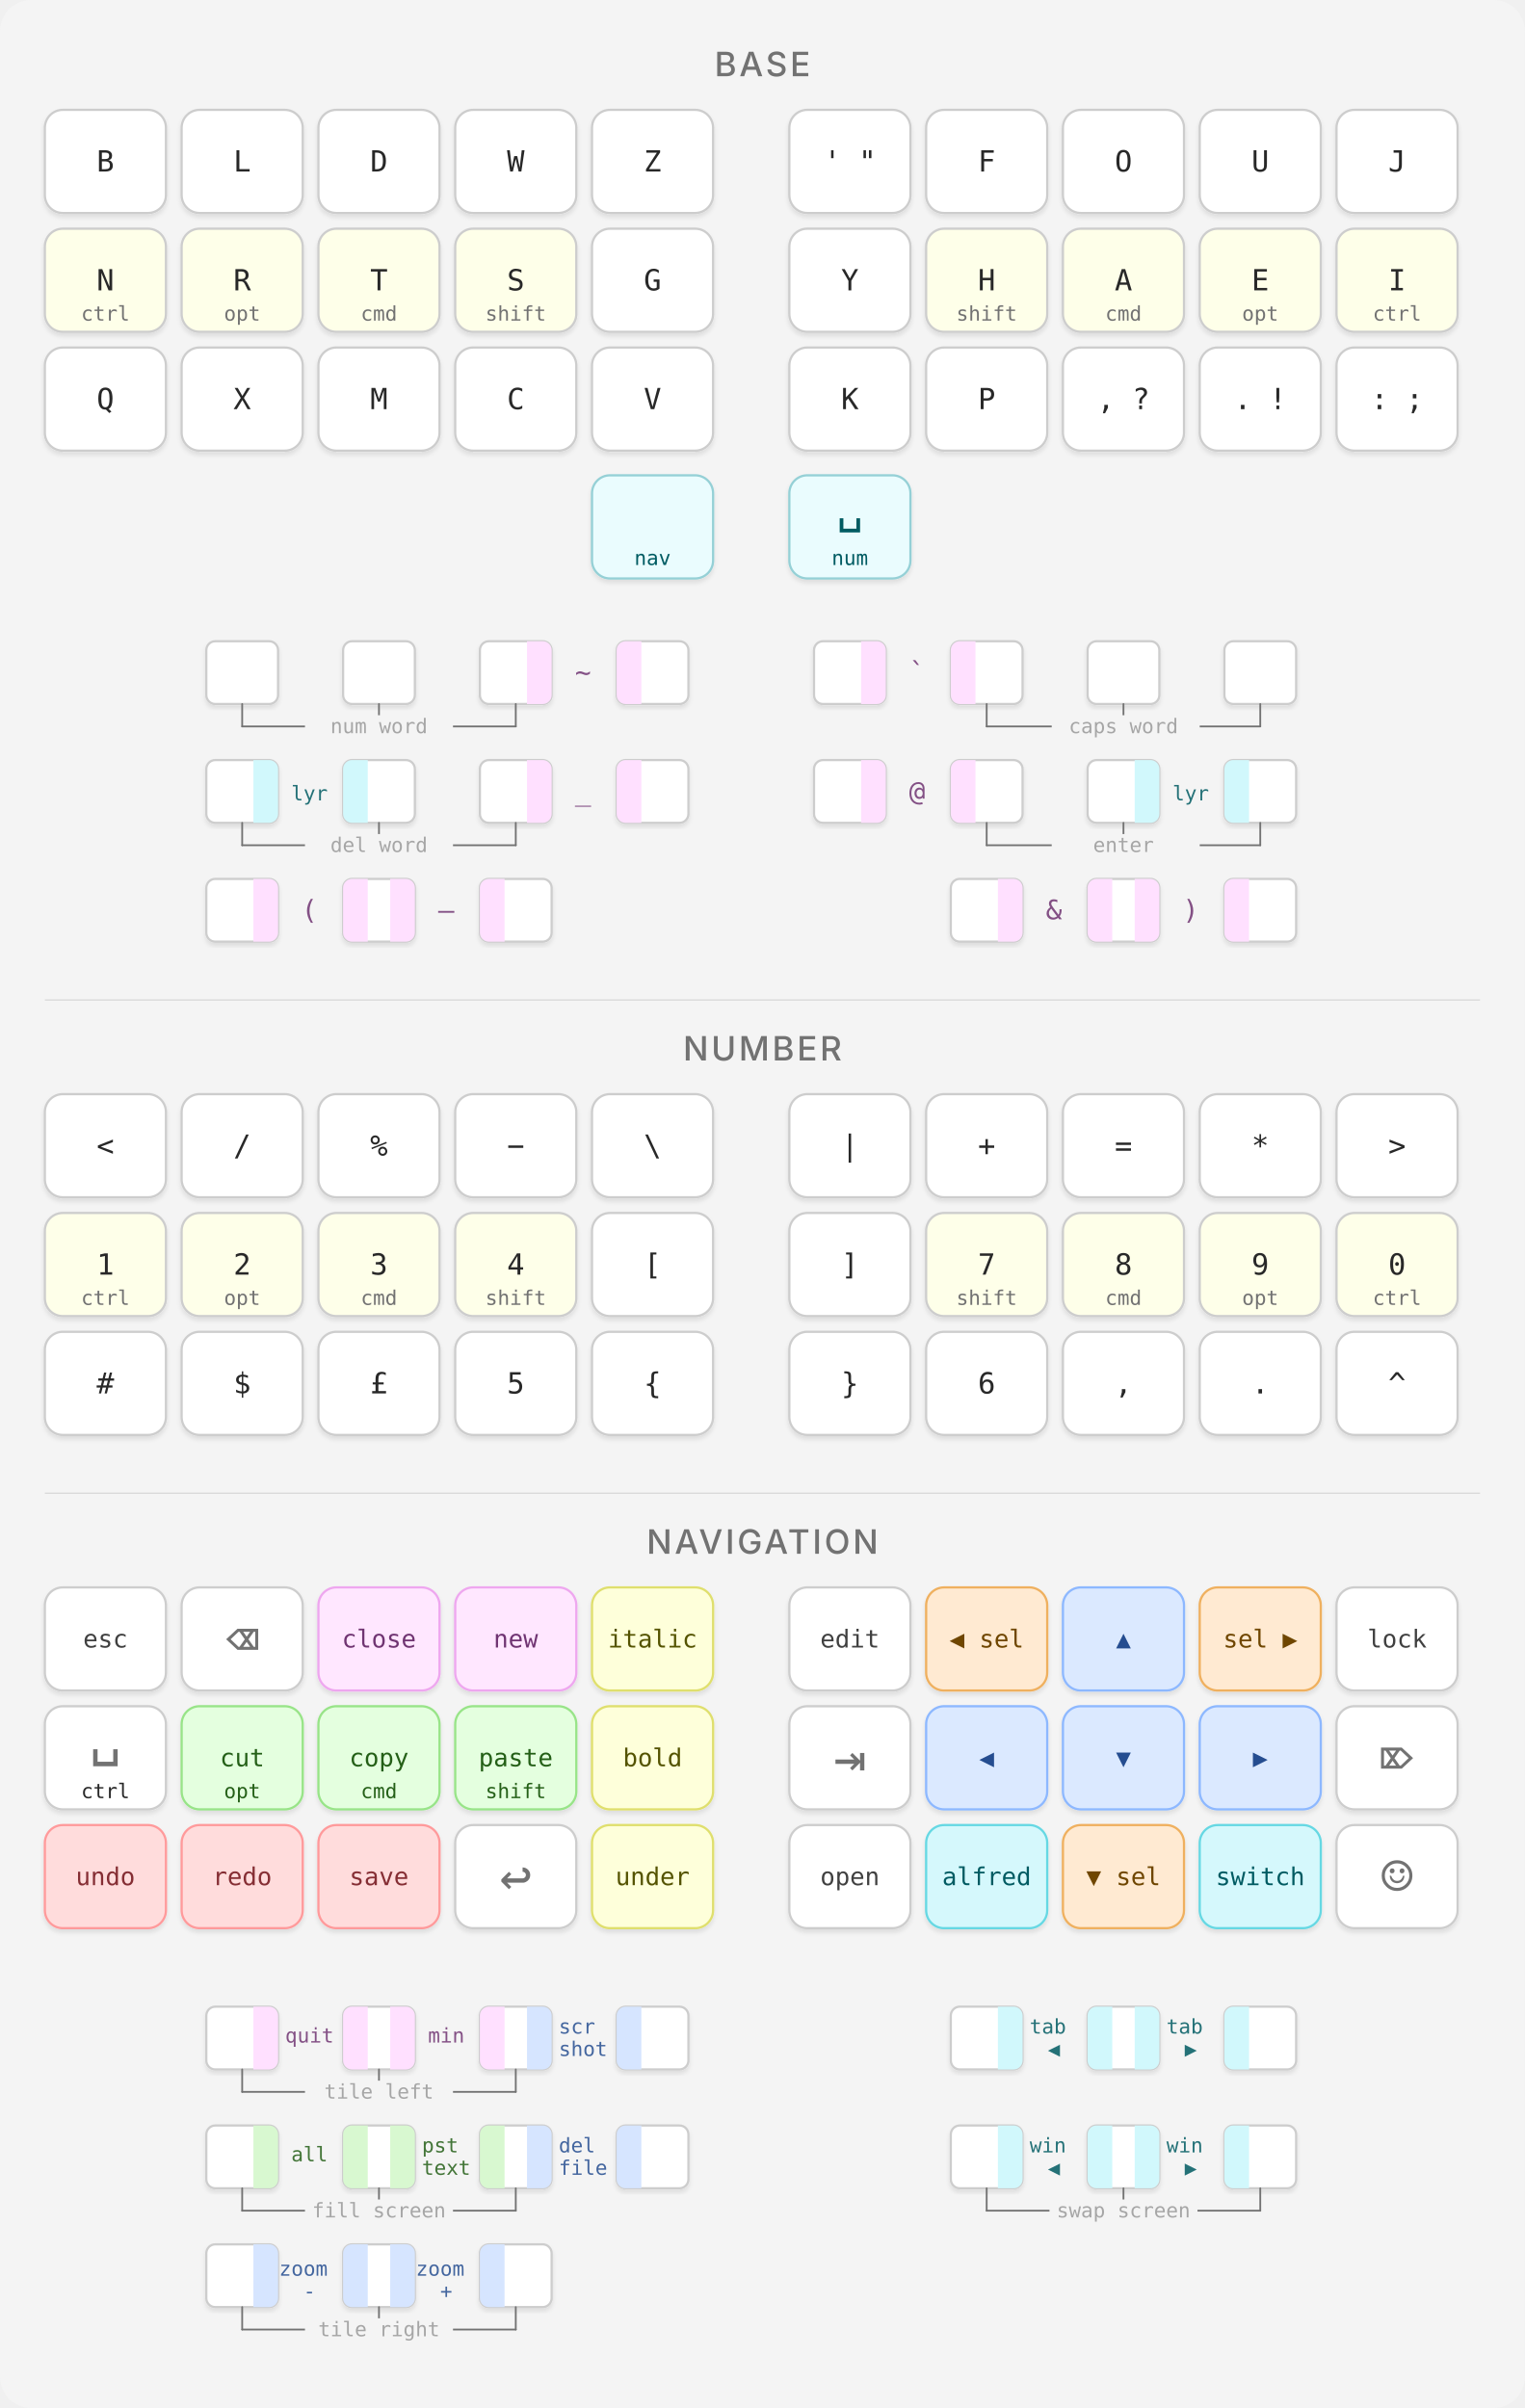
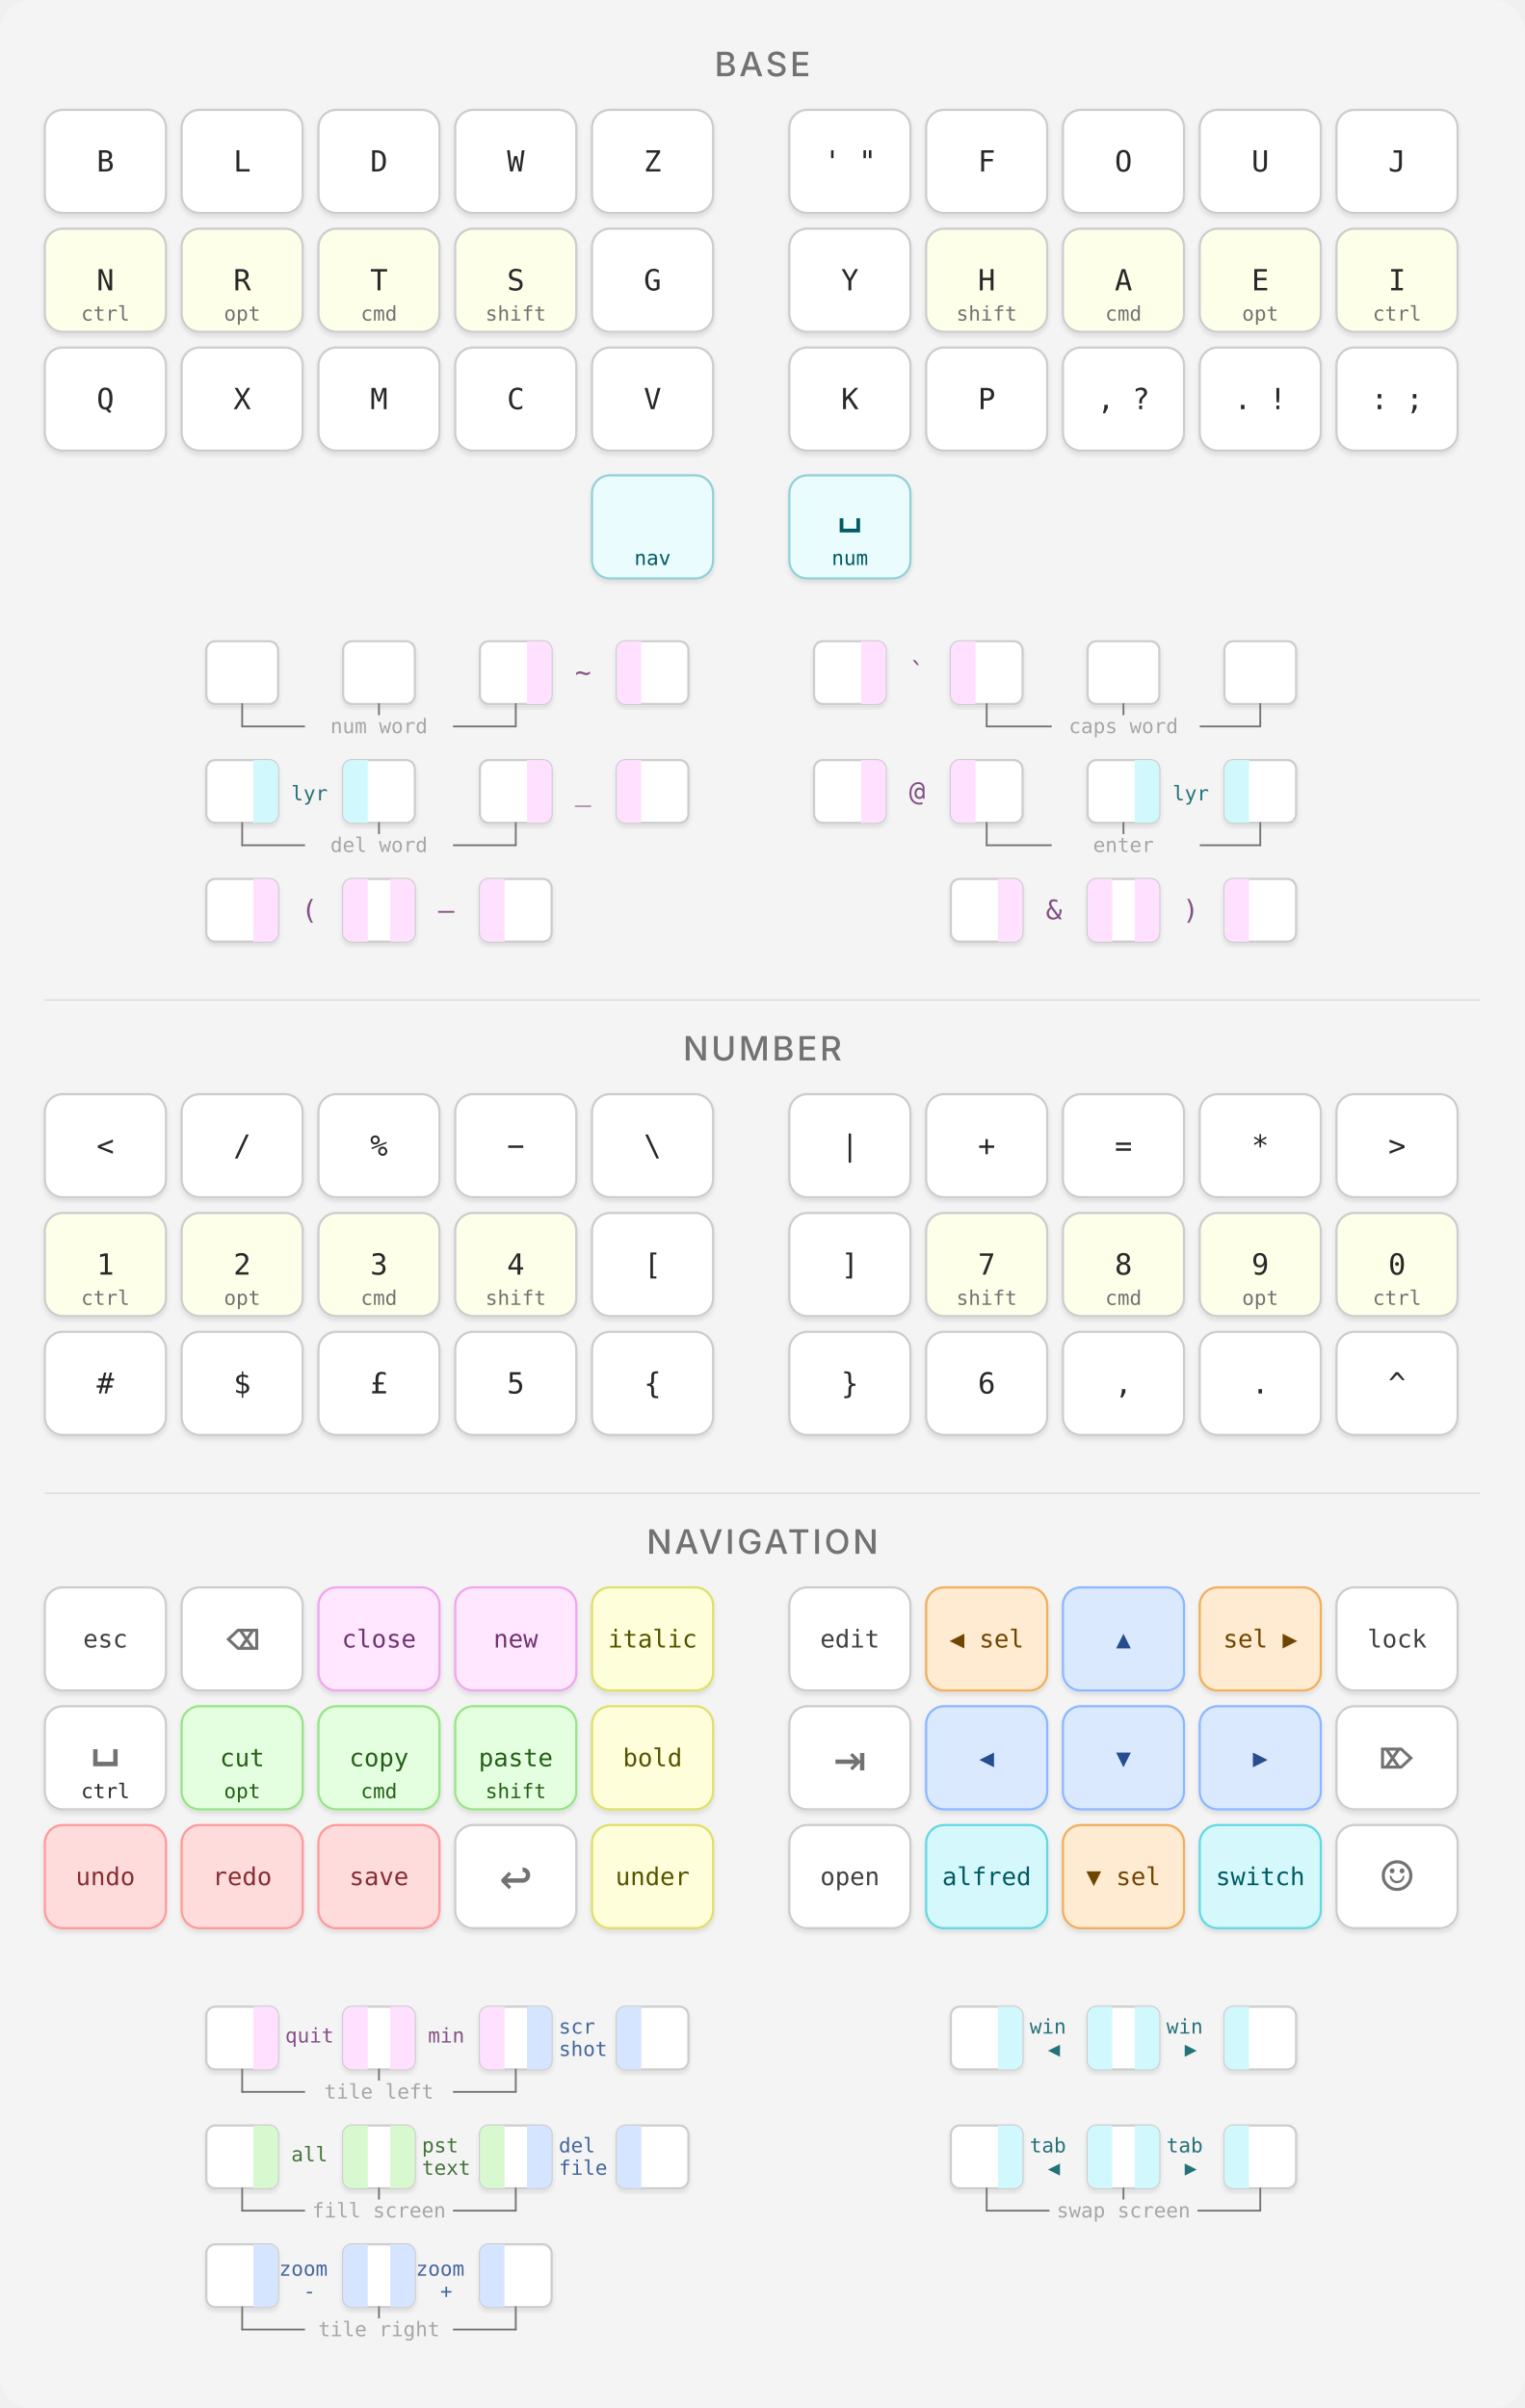
<svg xmlns="http://www.w3.org/2000/svg" width="100%" viewBox="0 0 680 1074">
  <defs>
    <style>
  text { font-family: ui-monospace, monospace; }
  .kl  { font-size:13px; font-weight:500; fill:#282828; }
  .klm { font-size:13px; font-weight:500; fill:#282828; }
  .kls { font-size:9px;  font-weight:500; fill:#727272; }
  .klp { font-size:11px; font-weight:500; fill:#005b62; }
  .klps{ font-size:9px;  font-weight:500; fill:#005b62; }
  .kln { font-size:11px; font-weight:500; }
  .ico { font-size:24px; font-weight:300; fill:#727272; }
  .sec { font-size:15px; font-weight:500; fill:#727272; font-family:-apple-system,BlinkMacSystemFont,"Segoe UI",sans-serif; letter-spacing:0.08em; }
  .t-red { fill:#852e34; } .t-yel { fill:#545300; } .t-grn { fill:#245f17; }
  .t-pnk { fill:#703472; } .t-blu { fill:#254d90; } .t-ora { fill:#6f4600; }
  .t-tel { fill:#005b62; } .t-gry { fill:#404040; }
  .combo-key { fill:#ffffff; stroke:#cdcdcd; stroke-width:1; }
  .cb-gr { stroke:#727272; stroke-width:0.8; fill:none; stroke-linecap:round; }
  .cl-s  { font-size:9px; font-weight:500; font-family:ui-monospace,monospace; text-anchor:middle; opacity:0.85; }
  .cl-m  { font-size:12px; font-weight:500; font-family:ui-monospace,monospace; text-anchor:middle; opacity:0.85; }
  .cl-gr { font-size:9px; font-weight:500; font-family:ui-monospace,monospace; text-anchor:middle; fill:#727272; opacity:0.6; }
</style>
    <filter id="ks">
      <feDropShadow dx="0" dy="1.5" stdDeviation="1" flood-color="#00000018" />
    </filter>
    <clipPath id="br1c2">
      <rect x="92" y="286" width="32" height="28" rx="4" />
    </clipPath>
    <clipPath id="br1c3">
      <rect x="153" y="286" width="32" height="28" rx="4" />
    </clipPath>
    <clipPath id="br1c4">
      <rect x="214" y="286" width="32" height="28" rx="4" />
    </clipPath>
    <clipPath id="br1c5">
      <rect x="275" y="286" width="32" height="28" rx="4" />
    </clipPath>
    <clipPath id="br1c6">
      <rect x="363" y="286" width="32" height="28" rx="4" />
    </clipPath>
    <clipPath id="br1c7">
      <rect x="424" y="286" width="32" height="28" rx="4" />
    </clipPath>
    <clipPath id="br1c8">
      <rect x="485" y="286" width="32" height="28" rx="4" />
    </clipPath>
    <clipPath id="br1c9">
      <rect x="546" y="286" width="32" height="28" rx="4" />
    </clipPath>
    <clipPath id="br2c2">
      <rect x="92" y="339" width="32" height="28" rx="4" />
    </clipPath>
    <clipPath id="br2c3">
      <rect x="153" y="339" width="32" height="28" rx="4" />
    </clipPath>
    <clipPath id="br2c4">
      <rect x="214" y="339" width="32" height="28" rx="4" />
    </clipPath>
    <clipPath id="br2c5">
      <rect x="275" y="339" width="32" height="28" rx="4" />
    </clipPath>
    <clipPath id="br2c6">
      <rect x="363" y="339" width="32" height="28" rx="4" />
    </clipPath>
    <clipPath id="br2c7">
      <rect x="424" y="339" width="32" height="28" rx="4" />
    </clipPath>
    <clipPath id="br2c8">
      <rect x="485" y="339" width="32" height="28" rx="4" />
    </clipPath>
    <clipPath id="br2c9">
      <rect x="546" y="339" width="32" height="28" rx="4" />
    </clipPath>
    <clipPath id="br3c1">
      <rect x="31" y="392" width="32" height="28" rx="4" />
    </clipPath>
    <clipPath id="br3c2">
      <rect x="92" y="392" width="32" height="28" rx="4" />
    </clipPath>
    <clipPath id="br3c3">
      <rect x="153" y="392" width="32" height="28" rx="4" />
    </clipPath>
    <clipPath id="br3c4">
      <rect x="214" y="392" width="32" height="28" rx="4" />
    </clipPath>
    <clipPath id="br3c5">
      <rect x="275" y="392" width="32" height="28" rx="4" />
    </clipPath>
    <clipPath id="br3c6">
      <rect x="363" y="392" width="32" height="28" rx="4" />
    </clipPath>
    <clipPath id="br3c7">
      <rect x="424" y="392" width="32" height="28" rx="4" />
    </clipPath>
    <clipPath id="br3c8">
      <rect x="485" y="392" width="32" height="28" rx="4" />
    </clipPath>
    <clipPath id="br3c9">
      <rect x="546" y="392" width="32" height="28" rx="4" />
    </clipPath>
    <clipPath id="cr1c1">
      <rect x="31" y="895" width="32" height="28" rx="4" />
    </clipPath>
    <clipPath id="cr1c2">
      <rect x="92" y="895" width="32" height="28" rx="4" />
    </clipPath>
    <clipPath id="cr1c3">
      <rect x="153" y="895" width="32" height="28" rx="4" />
    </clipPath>
    <clipPath id="cr1c4">
      <rect x="214" y="895" width="32" height="28" rx="4" />
    </clipPath>
    <clipPath id="cr1c5">
      <rect x="275" y="895" width="32" height="28" rx="4" />
    </clipPath>
    <clipPath id="cr1c7">
      <rect x="424" y="895" width="32" height="28" rx="4" />
    </clipPath>
    <clipPath id="cr1c8">
      <rect x="485" y="895" width="32" height="28" rx="4" />
    </clipPath>
    <clipPath id="cr1c9">
      <rect x="546" y="895" width="32" height="28" rx="4" />
    </clipPath>
    <clipPath id="cr2c2">
      <rect x="92" y="948" width="32" height="28" rx="4" />
    </clipPath>
    <clipPath id="cr2c3">
      <rect x="153" y="948" width="32" height="28" rx="4" />
    </clipPath>
    <clipPath id="cr2c4">
      <rect x="214" y="948" width="32" height="28" rx="4" />
    </clipPath>
    <clipPath id="cr2c5">
      <rect x="275" y="948" width="32" height="28" rx="4" />
    </clipPath>
    <clipPath id="cr2c7">
      <rect x="424" y="948" width="32" height="28" rx="4" />
    </clipPath>
    <clipPath id="cr2c8">
      <rect x="485" y="948" width="32" height="28" rx="4" />
    </clipPath>
    <clipPath id="cr2c9">
      <rect x="546" y="948" width="32" height="28" rx="4" />
    </clipPath>
    <clipPath id="cr3c2">
      <rect x="92" y="1001" width="32" height="28" rx="4" />
    </clipPath>
    <clipPath id="cr3c3">
      <rect x="153" y="1001" width="32" height="28" rx="4" />
    </clipPath>
    <clipPath id="cr3c4">
      <rect x="214" y="1001" width="32" height="28" rx="4" />
    </clipPath>
    <clipPath id="cr3c5">
      <rect x="275" y="1001" width="32" height="28" rx="4" />
    </clipPath>
  </defs>
  <rect width="680" height="1074" fill="#f4f4f4" rx="14" />
  <text x="340" y="34" text-anchor="middle" class="sec">BASE</text>
  <rect x="20" y="49" width="54" height="46" rx="8" fill="#ffffff" stroke="#cdcdcd" stroke-width="1" filter="url(#ks)" />
  <text x="47" y="72" text-anchor="middle" dominant-baseline="central" class="kl">B</text>
  <rect x="81" y="49" width="54" height="46" rx="8" fill="#ffffff" stroke="#cdcdcd" stroke-width="1" filter="url(#ks)" />
  <text x="108" y="72" text-anchor="middle" dominant-baseline="central" class="kl">L</text>
  <rect x="142" y="49" width="54" height="46" rx="8" fill="#ffffff" stroke="#cdcdcd" stroke-width="1" filter="url(#ks)" />
  <text x="169" y="72" text-anchor="middle" dominant-baseline="central" class="kl">D</text>
  <rect x="203" y="49" width="54" height="46" rx="8" fill="#ffffff" stroke="#cdcdcd" stroke-width="1" filter="url(#ks)" />
  <text x="230" y="72" text-anchor="middle" dominant-baseline="central" class="kl">W</text>
  <rect x="264" y="49" width="54" height="46" rx="8" fill="#ffffff" stroke="#cdcdcd" stroke-width="1" filter="url(#ks)" />
  <text x="291" y="72" text-anchor="middle" dominant-baseline="central" class="kl">Z</text>
  <rect x="352" y="49" width="54" height="46" rx="8" fill="#ffffff" stroke="#cdcdcd" stroke-width="1" filter="url(#ks)" />
  <text x="379" y="72" text-anchor="middle" dominant-baseline="central" class="kl">' "</text>
  <rect x="413" y="49" width="54" height="46" rx="8" fill="#ffffff" stroke="#cdcdcd" stroke-width="1" filter="url(#ks)" />
  <text x="440" y="72" text-anchor="middle" dominant-baseline="central" class="kl">F</text>
  <rect x="474" y="49" width="54" height="46" rx="8" fill="#ffffff" stroke="#cdcdcd" stroke-width="1" filter="url(#ks)" />
  <text x="501" y="72" text-anchor="middle" dominant-baseline="central" class="kl">O</text>
  <rect x="535" y="49" width="54" height="46" rx="8" fill="#ffffff" stroke="#cdcdcd" stroke-width="1" filter="url(#ks)" />
  <text x="562" y="72" text-anchor="middle" dominant-baseline="central" class="kl">U</text>
  <rect x="596" y="49" width="54" height="46" rx="8" fill="#ffffff" stroke="#cdcdcd" stroke-width="1" filter="url(#ks)" />
  <text x="623" y="72" text-anchor="middle" dominant-baseline="central" class="kl">J</text>
  <rect x="20" y="102" width="54" height="46" rx="8" fill="#feffe9" stroke="#cdcdcd" stroke-width="1" filter="url(#ks)" />
  <text x="47" y="125" text-anchor="middle" dominant-baseline="central" class="klm">N</text>
  <text x="47" y="143" text-anchor="middle" class="kls">ctrl</text>
  <rect x="81" y="102" width="54" height="46" rx="8" fill="#feffe9" stroke="#cdcdcd" stroke-width="1" filter="url(#ks)" />
  <text x="108" y="125" text-anchor="middle" dominant-baseline="central" class="klm">R</text>
  <text x="108" y="143" text-anchor="middle" class="kls">opt</text>
  <rect x="142" y="102" width="54" height="46" rx="8" fill="#feffe9" stroke="#cdcdcd" stroke-width="1" filter="url(#ks)" />
  <text x="169" y="125" text-anchor="middle" dominant-baseline="central" class="klm">T</text>
  <text x="169" y="143" text-anchor="middle" class="kls">cmd</text>
  <rect x="203" y="102" width="54" height="46" rx="8" fill="#feffe9" stroke="#cdcdcd" stroke-width="1" filter="url(#ks)" />
  <text x="230" y="125" text-anchor="middle" dominant-baseline="central" class="klm">S</text>
  <text x="230" y="143" text-anchor="middle" class="kls">shift</text>
  <rect x="264" y="102" width="54" height="46" rx="8" fill="#ffffff" stroke="#cdcdcd" stroke-width="1" filter="url(#ks)" />
  <text x="291" y="125" text-anchor="middle" dominant-baseline="central" class="kl">G</text>
  <rect x="352" y="102" width="54" height="46" rx="8" fill="#ffffff" stroke="#cdcdcd" stroke-width="1" filter="url(#ks)" />
  <text x="379" y="125" text-anchor="middle" dominant-baseline="central" class="kl">Y</text>
  <rect x="413" y="102" width="54" height="46" rx="8" fill="#feffe9" stroke="#cdcdcd" stroke-width="1" filter="url(#ks)" />
  <text x="440" y="125" text-anchor="middle" dominant-baseline="central" class="klm">H</text>
  <text x="440" y="143" text-anchor="middle" class="kls">shift</text>
  <rect x="474" y="102" width="54" height="46" rx="8" fill="#feffe9" stroke="#cdcdcd" stroke-width="1" filter="url(#ks)" />
  <text x="501" y="125" text-anchor="middle" dominant-baseline="central" class="klm">A</text>
  <text x="501" y="143" text-anchor="middle" class="kls">cmd</text>
  <rect x="535" y="102" width="54" height="46" rx="8" fill="#feffe9" stroke="#cdcdcd" stroke-width="1" filter="url(#ks)" />
  <text x="562" y="125" text-anchor="middle" dominant-baseline="central" class="klm">E</text>
  <text x="562" y="143" text-anchor="middle" class="kls">opt</text>
  <rect x="596" y="102" width="54" height="46" rx="8" fill="#feffe9" stroke="#cdcdcd" stroke-width="1" filter="url(#ks)" />
  <text x="623" y="125" text-anchor="middle" dominant-baseline="central" class="klm">I</text>
  <text x="623" y="143" text-anchor="middle" class="kls">ctrl</text>
  <rect x="20" y="155" width="54" height="46" rx="8" fill="#ffffff" stroke="#cdcdcd" stroke-width="1" filter="url(#ks)" />
  <text x="47" y="178" text-anchor="middle" dominant-baseline="central" class="kl">Q</text>
  <rect x="81" y="155" width="54" height="46" rx="8" fill="#ffffff" stroke="#cdcdcd" stroke-width="1" filter="url(#ks)" />
  <text x="108" y="178" text-anchor="middle" dominant-baseline="central" class="kl">X</text>
  <rect x="142" y="155" width="54" height="46" rx="8" fill="#ffffff" stroke="#cdcdcd" stroke-width="1" filter="url(#ks)" />
  <text x="169" y="178" text-anchor="middle" dominant-baseline="central" class="kl">M</text>
  <rect x="203" y="155" width="54" height="46" rx="8" fill="#ffffff" stroke="#cdcdcd" stroke-width="1" filter="url(#ks)" />
  <text x="230" y="178" text-anchor="middle" dominant-baseline="central" class="kl">C</text>
  <rect x="264" y="155" width="54" height="46" rx="8" fill="#ffffff" stroke="#cdcdcd" stroke-width="1" filter="url(#ks)" />
  <text x="291" y="178" text-anchor="middle" dominant-baseline="central" class="kl">V</text>
  <rect x="352" y="155" width="54" height="46" rx="8" fill="#ffffff" stroke="#cdcdcd" stroke-width="1" filter="url(#ks)" />
  <text x="379" y="178" text-anchor="middle" dominant-baseline="central" class="kl">K</text>
  <rect x="413" y="155" width="54" height="46" rx="8" fill="#ffffff" stroke="#cdcdcd" stroke-width="1" filter="url(#ks)" />
  <text x="440" y="178" text-anchor="middle" dominant-baseline="central" class="kl">P</text>
  <rect x="474" y="155" width="54" height="46" rx="8" fill="#ffffff" stroke="#cdcdcd" stroke-width="1" filter="url(#ks)" />
  <text x="501" y="178" text-anchor="middle" dominant-baseline="central" class="kl">, ?</text>
  <rect x="535" y="155" width="54" height="46" rx="8" fill="#ffffff" stroke="#cdcdcd" stroke-width="1" filter="url(#ks)" />
  <text x="562" y="178" text-anchor="middle" dominant-baseline="central" class="kl">. !</text>
  <rect x="596" y="155" width="54" height="46" rx="8" fill="#ffffff" stroke="#cdcdcd" stroke-width="1" filter="url(#ks)" />
  <text x="623" y="178" text-anchor="middle" dominant-baseline="central" class="kl">: ;</text>
  <rect x="264" y="212" width="54" height="46" rx="8" fill="#eafcfe" stroke="#95d0d6" stroke-width="1" filter="url(#ks)" />
  <text x="291" y="252" text-anchor="middle" class="klps">nav</text>
  <rect x="352" y="212" width="54" height="46" rx="8" fill="#eafcfe" stroke="#95d0d6" stroke-width="1" filter="url(#ks)" />
  <text x="379" y="226" text-anchor="middle" dominant-baseline="central" class="klps" style="font-size:20px;">␣</text>
  <text x="379" y="252" text-anchor="middle" class="klps">num</text>
  <g style="isolation:isolate">
    <rect x="92" y="286" width="32" height="28" rx="4" class="combo-key" filter="url(#ks)" />
    <rect x="153" y="286" width="32" height="28" rx="4" class="combo-key" filter="url(#ks)" />
    <rect x="214" y="286" width="32" height="28" rx="4" class="combo-key" filter="url(#ks)" />
    <rect x="275" y="286" width="32" height="28" rx="4" class="combo-key" filter="url(#ks)" />
    <rect x="363" y="286" width="32" height="28" rx="4" class="combo-key" filter="url(#ks)" />
    <rect x="424" y="286" width="32" height="28" rx="4" class="combo-key" filter="url(#ks)" />
    <rect x="485" y="286" width="32" height="28" rx="4" class="combo-key" filter="url(#ks)" />
    <rect x="546" y="286" width="32" height="28" rx="4" class="combo-key" filter="url(#ks)" />
    <rect x="92" y="339" width="32" height="28" rx="4" class="combo-key" filter="url(#ks)" />
    <rect x="153" y="339" width="32" height="28" rx="4" class="combo-key" filter="url(#ks)" />
    <rect x="214" y="339" width="32" height="28" rx="4" class="combo-key" filter="url(#ks)" />
    <rect x="275" y="339" width="32" height="28" rx="4" class="combo-key" filter="url(#ks)" />
    <rect x="363" y="339" width="32" height="28" rx="4" class="combo-key" filter="url(#ks)" />
    <rect x="424" y="339" width="32" height="28" rx="4" class="combo-key" filter="url(#ks)" />
    <rect x="485" y="339" width="32" height="28" rx="4" class="combo-key" filter="url(#ks)" />
    <rect x="546" y="339" width="32" height="28" rx="4" class="combo-key" filter="url(#ks)" />
    <rect x="92" y="392" width="32" height="28" rx="4" class="combo-key" filter="url(#ks)" />
    <rect x="153" y="392" width="32" height="28" rx="4" class="combo-key" filter="url(#ks)" />
    <rect x="214" y="392" width="32" height="28" rx="4" class="combo-key" filter="url(#ks)" />
    <rect x="424" y="392" width="32" height="28" rx="4" class="combo-key" filter="url(#ks)" />
    <rect x="485" y="392" width="32" height="28" rx="4" class="combo-key" filter="url(#ks)" />
    <rect x="546" y="392" width="32" height="28" rx="4" class="combo-key" filter="url(#ks)" />
  </g>
  <rect x="235" y="286" width="11" height="28" fill="#ffe0ff" clip-path="url(#br1c4)" />
  <rect x="275" y="286" width="11" height="28" fill="#ffe0ff" clip-path="url(#br1c5)" />
  <rect x="384" y="286" width="11" height="28" fill="#ffe0ff" clip-path="url(#br1c6)" />
  <rect x="424" y="286" width="11" height="28" fill="#ffe0ff" clip-path="url(#br1c7)" />
  <rect x="113" y="339" width="11" height="28" fill="#d1f8fc" clip-path="url(#br2c2)" />
  <rect x="153" y="339" width="11" height="28" fill="#d1f8fc" clip-path="url(#br2c3)" />
  <rect x="235" y="339" width="11" height="28" fill="#ffe0ff" clip-path="url(#br2c4)" />
  <rect x="275" y="339" width="11" height="28" fill="#ffe0ff" clip-path="url(#br2c5)" />
  <rect x="384" y="339" width="11" height="28" fill="#ffe0ff" clip-path="url(#br2c6)" />
  <rect x="424" y="339" width="11" height="28" fill="#ffe0ff" clip-path="url(#br2c7)" />
  <rect x="506" y="339" width="11" height="28" fill="#d1f8fc" clip-path="url(#br2c8)" />
  <rect x="546" y="339" width="11" height="28" fill="#d1f8fc" clip-path="url(#br2c9)" />
  <rect x="113" y="392" width="11" height="28" fill="#ffe0ff" clip-path="url(#br3c2)" />
  <rect x="153" y="392" width="11" height="28" fill="#ffe0ff" clip-path="url(#br3c3)" />
  <rect x="174" y="392" width="11" height="28" fill="#ffe0ff" clip-path="url(#br3c3)" />
  <rect x="214" y="392" width="11" height="28" fill="#ffe0ff" clip-path="url(#br3c4)" />
  <rect x="445" y="392" width="11" height="28" fill="#ffe0ff" clip-path="url(#br3c7)" />
  <rect x="485" y="392" width="11" height="28" fill="#ffe0ff" clip-path="url(#br3c8)" />
  <rect x="506" y="392" width="11" height="28" fill="#ffe0ff" clip-path="url(#br3c8)" />
  <rect x="546" y="392" width="11" height="28" fill="#ffe0ff" clip-path="url(#br3c9)" />
  <text x="260" y="304" class="cl-m" fill="#703472">~</text>
  <text x="409" y="304" class="cl-m" fill="#703472">`</text>
  <text x="138" y="357" class="cl-s" fill="#005b62" text-anchor="middle">lyr</text>
  <text x="260" y="357" class="cl-m" fill="#703472">_</text>
  <text x="409" y="357" class="cl-m" fill="#703472">@</text>
  <text x="531" y="357" class="cl-s" fill="#005b62" text-anchor="middle">lyr</text>
  <text x="138" y="410" class="cl-m" fill="#703472">(</text>
  <text x="199" y="410" class="cl-m" fill="#703472">—</text>
  <text x="470" y="410" class="cl-m" fill="#703472">&amp;</text>
  <text x="531" y="410" class="cl-m" fill="#703472">)</text>
  <line x1="108" y1="314" x2="108" y2="324" class="cb-gr" />
  <line x1="169" y1="314" x2="169" y2="324" class="cb-gr" />
  <line x1="230" y1="314" x2="230" y2="324" class="cb-gr" />
  <line x1="108" y1="324" x2="230" y2="324" class="cb-gr" />
  <rect x="136" y="319" width="66" height="10" fill="#f4f4f4" />
  <text x="169" y="327" class="cl-gr">num word</text>
  <line x1="440" y1="314" x2="440" y2="324" class="cb-gr" />
  <line x1="501" y1="314" x2="501" y2="324" class="cb-gr" />
  <line x1="562" y1="314" x2="562" y2="324" class="cb-gr" />
  <line x1="440" y1="324" x2="562" y2="324" class="cb-gr" />
  <rect x="469" y="319" width="66" height="10" fill="#f4f4f4" />
  <text x="501" y="327" class="cl-gr">caps word</text>
  <line x1="108" y1="367" x2="108" y2="377" class="cb-gr" />
  <line x1="169" y1="367" x2="169" y2="377" class="cb-gr" />
  <line x1="230" y1="367" x2="230" y2="377" class="cb-gr" />
  <line x1="108" y1="377" x2="230" y2="377" class="cb-gr" />
  <rect x="136" y="372" width="66" height="10" fill="#f4f4f4" />
  <text x="169" y="380" class="cl-gr">del word</text>
  <line x1="440" y1="367" x2="440" y2="377" class="cb-gr" />
  <line x1="501" y1="367" x2="501" y2="377" class="cb-gr" />
  <line x1="562" y1="367" x2="562" y2="377" class="cb-gr" />
  <line x1="440" y1="377" x2="562" y2="377" class="cb-gr" />
  <rect x="469" y="372" width="66" height="10" fill="#f4f4f4" />
  <text x="501" y="380" class="cl-gr">enter</text>
  <line x1="20" y1="446" x2="660" y2="446" stroke="#d5d5d5" stroke-width="0.5" />
  <text x="340" y="473" text-anchor="middle" class="sec">NUMBER</text>
  <rect x="20" y="488" width="54" height="46" rx="8" fill="#ffffff" stroke="#cdcdcd" stroke-width="1" filter="url(#ks)" />
  <text x="47" y="511" text-anchor="middle" dominant-baseline="central" class="kl">&lt;</text>
  <rect x="81" y="488" width="54" height="46" rx="8" fill="#ffffff" stroke="#cdcdcd" stroke-width="1" filter="url(#ks)" />
  <text x="108" y="511" text-anchor="middle" dominant-baseline="central" class="kl">/</text>
  <rect x="142" y="488" width="54" height="46" rx="8" fill="#ffffff" stroke="#cdcdcd" stroke-width="1" filter="url(#ks)" />
  <text x="169" y="511" text-anchor="middle" dominant-baseline="central" class="kl">%</text>
  <rect x="203" y="488" width="54" height="46" rx="8" fill="#ffffff" stroke="#cdcdcd" stroke-width="1" filter="url(#ks)" />
  <text x="230" y="511" text-anchor="middle" dominant-baseline="central" class="kl">−</text>
  <rect x="264" y="488" width="54" height="46" rx="8" fill="#ffffff" stroke="#cdcdcd" stroke-width="1" filter="url(#ks)" />
  <text x="291" y="511" text-anchor="middle" dominant-baseline="central" class="kl">\</text>
  <rect x="352" y="488" width="54" height="46" rx="8" fill="#ffffff" stroke="#cdcdcd" stroke-width="1" filter="url(#ks)" />
  <text x="379" y="511" text-anchor="middle" dominant-baseline="central" class="kl">|</text>
  <rect x="413" y="488" width="54" height="46" rx="8" fill="#ffffff" stroke="#cdcdcd" stroke-width="1" filter="url(#ks)" />
  <text x="440" y="511" text-anchor="middle" dominant-baseline="central" class="kl">+</text>
  <rect x="474" y="488" width="54" height="46" rx="8" fill="#ffffff" stroke="#cdcdcd" stroke-width="1" filter="url(#ks)" />
  <text x="501" y="511" text-anchor="middle" dominant-baseline="central" class="kl">=</text>
  <rect x="535" y="488" width="54" height="46" rx="8" fill="#ffffff" stroke="#cdcdcd" stroke-width="1" filter="url(#ks)" />
  <text x="562" y="511" text-anchor="middle" dominant-baseline="central" class="kl">*</text>
  <rect x="596" y="488" width="54" height="46" rx="8" fill="#ffffff" stroke="#cdcdcd" stroke-width="1" filter="url(#ks)" />
  <text x="623" y="511" text-anchor="middle" dominant-baseline="central" class="kl">&gt;</text>
  <rect x="20" y="541" width="54" height="46" rx="8" fill="#feffe9" stroke="#cdcdcd" stroke-width="1" filter="url(#ks)" />
  <text x="47" y="564" text-anchor="middle" dominant-baseline="central" class="klm">1</text>
  <text x="47" y="582" text-anchor="middle" class="kls">ctrl</text>
  <rect x="81" y="541" width="54" height="46" rx="8" fill="#feffe9" stroke="#cdcdcd" stroke-width="1" filter="url(#ks)" />
  <text x="108" y="564" text-anchor="middle" dominant-baseline="central" class="klm">2</text>
  <text x="108" y="582" text-anchor="middle" class="kls">opt</text>
  <rect x="142" y="541" width="54" height="46" rx="8" fill="#feffe9" stroke="#cdcdcd" stroke-width="1" filter="url(#ks)" />
  <text x="169" y="564" text-anchor="middle" dominant-baseline="central" class="klm">3</text>
  <text x="169" y="582" text-anchor="middle" class="kls">cmd</text>
  <rect x="203" y="541" width="54" height="46" rx="8" fill="#feffe9" stroke="#cdcdcd" stroke-width="1" filter="url(#ks)" />
  <text x="230" y="564" text-anchor="middle" dominant-baseline="central" class="klm">4</text>
  <text x="230" y="582" text-anchor="middle" class="kls">shift</text>
  <rect x="264" y="541" width="54" height="46" rx="8" fill="#ffffff" stroke="#cdcdcd" stroke-width="1" filter="url(#ks)" />
  <text x="291" y="564" text-anchor="middle" dominant-baseline="central" class="kl">[</text>
  <rect x="352" y="541" width="54" height="46" rx="8" fill="#ffffff" stroke="#cdcdcd" stroke-width="1" filter="url(#ks)" />
  <text x="379" y="564" text-anchor="middle" dominant-baseline="central" class="kl">]</text>
  <rect x="413" y="541" width="54" height="46" rx="8" fill="#feffe9" stroke="#cdcdcd" stroke-width="1" filter="url(#ks)" />
  <text x="440" y="564" text-anchor="middle" dominant-baseline="central" class="klm">7</text>
  <text x="440" y="582" text-anchor="middle" class="kls">shift</text>
  <rect x="474" y="541" width="54" height="46" rx="8" fill="#feffe9" stroke="#cdcdcd" stroke-width="1" filter="url(#ks)" />
  <text x="501" y="564" text-anchor="middle" dominant-baseline="central" class="klm">8</text>
  <text x="501" y="582" text-anchor="middle" class="kls">cmd</text>
  <rect x="535" y="541" width="54" height="46" rx="8" fill="#feffe9" stroke="#cdcdcd" stroke-width="1" filter="url(#ks)" />
  <text x="562" y="564" text-anchor="middle" dominant-baseline="central" class="klm">9</text>
  <text x="562" y="582" text-anchor="middle" class="kls">opt</text>
  <rect x="596" y="541" width="54" height="46" rx="8" fill="#feffe9" stroke="#cdcdcd" stroke-width="1" filter="url(#ks)" />
  <text x="623" y="564" text-anchor="middle" dominant-baseline="central" class="klm">0</text>
  <text x="623" y="582" text-anchor="middle" class="kls">ctrl</text>
  <rect x="20" y="594" width="54" height="46" rx="8" fill="#ffffff" stroke="#cdcdcd" stroke-width="1" filter="url(#ks)" />
  <text x="47" y="617" text-anchor="middle" dominant-baseline="central" class="kl">#</text>
  <rect x="81" y="594" width="54" height="46" rx="8" fill="#ffffff" stroke="#cdcdcd" stroke-width="1" filter="url(#ks)" />
  <text x="108" y="617" text-anchor="middle" dominant-baseline="central" class="kl">$</text>
  <rect x="142" y="594" width="54" height="46" rx="8" fill="#ffffff" stroke="#cdcdcd" stroke-width="1" filter="url(#ks)" />
  <text x="169" y="617" text-anchor="middle" dominant-baseline="central" class="kl">£</text>
  <rect x="203" y="594" width="54" height="46" rx="8" fill="#ffffff" stroke="#cdcdcd" stroke-width="1" filter="url(#ks)" />
  <text x="230" y="617" text-anchor="middle" dominant-baseline="central" class="kl">5</text>
  <rect x="264" y="594" width="54" height="46" rx="8" fill="#ffffff" stroke="#cdcdcd" stroke-width="1" filter="url(#ks)" />
  <text x="291" y="617" text-anchor="middle" dominant-baseline="central" class="kl">{</text>
  <rect x="352" y="594" width="54" height="46" rx="8" fill="#ffffff" stroke="#cdcdcd" stroke-width="1" filter="url(#ks)" />
  <text x="379" y="617" text-anchor="middle" dominant-baseline="central" class="kl">}</text>
  <rect x="413" y="594" width="54" height="46" rx="8" fill="#ffffff" stroke="#cdcdcd" stroke-width="1" filter="url(#ks)" />
  <text x="440" y="617" text-anchor="middle" dominant-baseline="central" class="kl">6</text>
  <rect x="474" y="594" width="54" height="46" rx="8" fill="#ffffff" stroke="#cdcdcd" stroke-width="1" filter="url(#ks)" />
  <text x="501" y="617" text-anchor="middle" dominant-baseline="central" class="kl">,</text>
  <rect x="535" y="594" width="54" height="46" rx="8" fill="#ffffff" stroke="#cdcdcd" stroke-width="1" filter="url(#ks)" />
  <text x="562" y="617" text-anchor="middle" dominant-baseline="central" class="kl">.</text>
  <rect x="596" y="594" width="54" height="46" rx="8" fill="#ffffff" stroke="#cdcdcd" stroke-width="1" filter="url(#ks)" />
  <text x="623" y="617" text-anchor="middle" dominant-baseline="central" class="kl">^</text>
  <line x1="20" y1="666" x2="660" y2="666" stroke="#d5d5d5" stroke-width="0.5" />
  <text x="340" y="693" text-anchor="middle" class="sec">NAVIGATION</text>
  <rect x="20" y="708" width="54" height="46" rx="8" fill="#ffffff" stroke="#cdcdcd" stroke-width="1" filter="url(#ks)" />
  <text x="47" y="731" text-anchor="middle" dominant-baseline="central" class="kln t-gry">esc</text>
  <rect x="81" y="708" width="54" height="46" rx="8" fill="#ffffff" stroke="#cdcdcd" stroke-width="1" filter="url(#ks)" />
  <text x="108" y="731" text-anchor="middle" dominant-baseline="central" class="ico">⌫</text>
  <rect x="142" y="708" width="54" height="46" rx="8" fill="#ffe7ff" stroke="#eea7ef" stroke-width="1" filter="url(#ks)" />
  <text x="169" y="731" text-anchor="middle" dominant-baseline="central" class="kln t-pnk">close</text>
  <rect x="203" y="708" width="54" height="46" rx="8" fill="#ffe7ff" stroke="#eea7ef" stroke-width="1" filter="url(#ks)" />
  <text x="230" y="731" text-anchor="middle" dominant-baseline="central" class="kln t-pnk">new</text>
  <rect x="264" y="708" width="54" height="46" rx="8" fill="#feffda" stroke="#dfdf6d" stroke-width="1" filter="url(#ks)" />
  <text x="291" y="731" text-anchor="middle" dominant-baseline="central" class="kln t-yel">italic</text>
  <rect x="352" y="708" width="54" height="46" rx="8" fill="#ffffff" stroke="#cdcdcd" stroke-width="1" filter="url(#ks)" />
  <text x="379" y="731" text-anchor="middle" dominant-baseline="central" class="kln t-gry">edit</text>
  <rect x="413" y="708" width="54" height="46" rx="8" fill="#ffead2" stroke="#efb05e" stroke-width="1" filter="url(#ks)" />
  <text x="440" y="731" text-anchor="middle" dominant-baseline="central" class="kln t-ora">◀ sel</text>
  <rect x="474" y="708" width="54" height="46" rx="8" fill="#dbe9ff" stroke="#8db8ff" stroke-width="1" filter="url(#ks)" />
  <text x="501" y="731" text-anchor="middle" dominant-baseline="central" class="kln t-blu">▲</text>
  <rect x="535" y="708" width="54" height="46" rx="8" fill="#ffead2" stroke="#efb05e" stroke-width="1" filter="url(#ks)" />
  <text x="562" y="731" text-anchor="middle" dominant-baseline="central" class="kln t-ora">sel ▶</text>
  <rect x="596" y="708" width="54" height="46" rx="8" fill="#ffffff" stroke="#cdcdcd" stroke-width="1" filter="url(#ks)" />
  <text x="623" y="731" text-anchor="middle" dominant-baseline="central" class="kln t-gry">lock</text>
  <rect x="20" y="761" width="54" height="46" rx="8" fill="#ffffff" stroke="#cdcdcd" stroke-width="1" filter="url(#ks)" />
  <text x="47" y="774" text-anchor="middle" dominant-baseline="central" class="ico">␣</text>
  <text x="47" y="802" text-anchor="middle" class="kls" style="fill:#282828">ctrl</text>
  <rect x="81" y="761" width="54" height="46" rx="8" fill="#e4ffdf" stroke="#98e488" stroke-width="1" filter="url(#ks)" />
  <text x="108" y="784" text-anchor="middle" dominant-baseline="central" class="kln t-grn">cut</text>
  <text x="108" y="802" text-anchor="middle" class="kls t-grn">opt</text>
  <rect x="142" y="761" width="54" height="46" rx="8" fill="#e4ffdf" stroke="#98e488" stroke-width="1" filter="url(#ks)" />
  <text x="169" y="784" text-anchor="middle" dominant-baseline="central" class="kln t-grn">copy</text>
  <text x="169" y="802" text-anchor="middle" class="kls t-grn">cmd</text>
  <rect x="203" y="761" width="54" height="46" rx="8" fill="#e4ffdf" stroke="#98e488" stroke-width="1" filter="url(#ks)" />
  <text x="230" y="784" text-anchor="middle" dominant-baseline="central" class="kln t-grn">paste</text>
  <text x="230" y="802" text-anchor="middle" class="kls t-grn">shift</text>
  <rect x="264" y="761" width="54" height="46" rx="8" fill="#feffda" stroke="#dfdf6d" stroke-width="1" filter="url(#ks)" />
  <text x="291" y="784" text-anchor="middle" dominant-baseline="central" class="kln t-yel">bold</text>
  <rect x="352" y="761" width="54" height="46" rx="8" fill="#ffffff" stroke="#cdcdcd" stroke-width="1" filter="url(#ks)" />
  <text x="379" y="784" text-anchor="middle" dominant-baseline="central" class="ico">⇥</text>
  <rect x="413" y="761" width="54" height="46" rx="8" fill="#dbe9ff" stroke="#8db8ff" stroke-width="1" filter="url(#ks)" />
  <text x="440" y="784" text-anchor="middle" dominant-baseline="central" class="kln t-blu">◀</text>
  <rect x="474" y="761" width="54" height="46" rx="8" fill="#dbe9ff" stroke="#8db8ff" stroke-width="1" filter="url(#ks)" />
  <text x="501" y="784" text-anchor="middle" dominant-baseline="central" class="kln t-blu">▼</text>
  <rect x="535" y="761" width="54" height="46" rx="8" fill="#dbe9ff" stroke="#8db8ff" stroke-width="1" filter="url(#ks)" />
  <text x="562" y="784" text-anchor="middle" dominant-baseline="central" class="kln t-blu">▶</text>
  <rect x="596" y="761" width="54" height="46" rx="8" fill="#ffffff" stroke="#cdcdcd" stroke-width="1" filter="url(#ks)" />
  <text x="623" y="784" text-anchor="middle" dominant-baseline="central" class="ico">⌦</text>
  <rect x="20" y="814" width="54" height="46" rx="8" fill="#ffdcdc" stroke="#ff9a9b" stroke-width="1" filter="url(#ks)" />
  <text x="47" y="837" text-anchor="middle" dominant-baseline="central" class="kln t-red">undo</text>
  <rect x="81" y="814" width="54" height="46" rx="8" fill="#ffdcdc" stroke="#ff9a9b" stroke-width="1" filter="url(#ks)" />
  <text x="108" y="837" text-anchor="middle" dominant-baseline="central" class="kln t-red">redo</text>
  <rect x="142" y="814" width="54" height="46" rx="8" fill="#ffdcdc" stroke="#ff9a9b" stroke-width="1" filter="url(#ks)" />
  <text x="169" y="837" text-anchor="middle" dominant-baseline="central" class="kln t-red">save</text>
  <rect x="203" y="814" width="54" height="46" rx="8" fill="#ffffff" stroke="#cdcdcd" stroke-width="1" filter="url(#ks)" />
  <text x="230" y="837" text-anchor="middle" dominant-baseline="central" class="ico">↩</text>
  <rect x="264" y="814" width="54" height="46" rx="8" fill="#feffda" stroke="#dfdf6d" stroke-width="1" filter="url(#ks)" />
  <text x="291" y="837" text-anchor="middle" dominant-baseline="central" class="kln t-yel">under</text>
  <rect x="352" y="814" width="54" height="46" rx="8" fill="#ffffff" stroke="#cdcdcd" stroke-width="1" filter="url(#ks)" />
  <text x="379" y="837" text-anchor="middle" dominant-baseline="central" class="kln t-gry">open</text>
  <rect x="413" y="814" width="54" height="46" rx="8" fill="#d5f8fc" stroke="#66d8e3" stroke-width="1" filter="url(#ks)" />
  <text x="440" y="837" text-anchor="middle" dominant-baseline="central" class="kln t-tel">alfred</text>
  <rect x="474" y="814" width="54" height="46" rx="8" fill="#ffead2" stroke="#efb05e" stroke-width="1" filter="url(#ks)" />
  <text x="501" y="837" text-anchor="middle" dominant-baseline="central" class="kln t-ora">▼ sel</text>
  <rect x="535" y="814" width="54" height="46" rx="8" fill="#d5f8fc" stroke="#66d8e3" stroke-width="1" filter="url(#ks)" />
  <text x="562" y="837" text-anchor="middle" dominant-baseline="central" class="kln t-tel">switch</text>
  <rect x="596" y="814" width="54" height="46" rx="8" fill="#ffffff" stroke="#cdcdcd" stroke-width="1" filter="url(#ks)" />
  <text x="623" y="837" text-anchor="middle" dominant-baseline="central" class="ico">☺︎</text>
  <g style="isolation:isolate">
    <rect x="92" y="895" width="32" height="28" rx="4" class="combo-key" filter="url(#ks)" />
    <rect x="153" y="895" width="32" height="28" rx="4" class="combo-key" filter="url(#ks)" />
    <rect x="214" y="895" width="32" height="28" rx="4" class="combo-key" filter="url(#ks)" />
    <rect x="275" y="895" width="32" height="28" rx="4" class="combo-key" filter="url(#ks)" />
    <rect x="424" y="895" width="32" height="28" rx="4" class="combo-key" filter="url(#ks)" />
    <rect x="485" y="895" width="32" height="28" rx="4" class="combo-key" filter="url(#ks)" />
    <rect x="546" y="895" width="32" height="28" rx="4" class="combo-key" filter="url(#ks)" />
    <rect x="92" y="948" width="32" height="28" rx="4" class="combo-key" filter="url(#ks)" />
    <rect x="153" y="948" width="32" height="28" rx="4" class="combo-key" filter="url(#ks)" />
    <rect x="214" y="948" width="32" height="28" rx="4" class="combo-key" filter="url(#ks)" />
    <rect x="275" y="948" width="32" height="28" rx="4" class="combo-key" filter="url(#ks)" />
    <rect x="424" y="948" width="32" height="28" rx="4" class="combo-key" filter="url(#ks)" />
    <rect x="485" y="948" width="32" height="28" rx="4" class="combo-key" filter="url(#ks)" />
    <rect x="546" y="948" width="32" height="28" rx="4" class="combo-key" filter="url(#ks)" />
    <rect x="92" y="1001" width="32" height="28" rx="4" class="combo-key" filter="url(#ks)" />
    <rect x="153" y="1001" width="32" height="28" rx="4" class="combo-key" filter="url(#ks)" />
    <rect x="214" y="1001" width="32" height="28" rx="4" class="combo-key" filter="url(#ks)" />
  </g>
  <rect x="113" y="895" width="11" height="28" fill="#ffe0ff" clip-path="url(#cr1c2)" />
  <rect x="153" y="895" width="11" height="28" fill="#ffe0ff" clip-path="url(#cr1c3)" />
  <rect x="174" y="895" width="11" height="28" fill="#ffe0ff" clip-path="url(#cr1c3)" />
  <rect x="214" y="895" width="11" height="28" fill="#ffe0ff" clip-path="url(#cr1c4)" />
  <rect x="235" y="895" width="11" height="28" fill="#d6e5ff" clip-path="url(#cr1c4)" />
  <rect x="275" y="895" width="11" height="28" fill="#d6e5ff" clip-path="url(#cr1c5)" />
  <rect x="445" y="895" width="11" height="28" fill="#d1f8fc" clip-path="url(#cr1c7)" />
  <rect x="485" y="895" width="11" height="28" fill="#d1f8fc" clip-path="url(#cr1c8)" />
  <rect x="506" y="895" width="11" height="28" fill="#d1f8fc" clip-path="url(#cr1c8)" />
  <rect x="546" y="895" width="11" height="28" fill="#d1f8fc" clip-path="url(#cr1c9)" />
  <rect x="113" y="948" width="11" height="28" fill="#d8f8d0" clip-path="url(#cr2c2)" />
  <rect x="153" y="948" width="11" height="28" fill="#d8f8d0" clip-path="url(#cr2c3)" />
  <rect x="174" y="948" width="11" height="28" fill="#d8f8d0" clip-path="url(#cr2c3)" />
  <rect x="214" y="948" width="11" height="28" fill="#d8f8d0" clip-path="url(#cr2c4)" />
  <rect x="235" y="948" width="11" height="28" fill="#d6e5ff" clip-path="url(#cr2c4)" />
  <rect x="275" y="948" width="11" height="28" fill="#d6e5ff" clip-path="url(#cr2c5)" />
  <rect x="113" y="1001" width="11" height="28" fill="#d6e5ff" clip-path="url(#cr3c2)" />
  <rect x="153" y="1001" width="11" height="28" fill="#d6e5ff" clip-path="url(#cr3c3)" />
  <rect x="174" y="1001" width="11" height="28" fill="#d6e5ff" clip-path="url(#cr3c3)" />
  <rect x="214" y="1001" width="11" height="28" fill="#d6e5ff" clip-path="url(#cr3c4)" />
  <rect x="445" y="948" width="11" height="28" fill="#d1f8fc" clip-path="url(#cr2c7)" />
  <rect x="485" y="948" width="11" height="28" fill="#d1f8fc" clip-path="url(#cr2c8)" />
  <rect x="506" y="948" width="11" height="28" fill="#d1f8fc" clip-path="url(#cr2c8)" />
  <rect x="546" y="948" width="11" height="28" fill="#d1f8fc" clip-path="url(#cr2c9)" />
  <text x="138" y="911" class="cl-s" fill="#703472">quit</text>
  <text x="199" y="911" class="cl-s" fill="#703472">min</text>
  <text class="cl-s" fill="#254d90">
    <tspan x="260" y="907" text-anchor="middle">scr</tspan>
    <tspan x="260" y="917" text-anchor="middle">shot</tspan>
  </text>
  <text class="cl-s" fill="#005b62">
-     <tspan x="470" y="907" text-anchor="middle">tab</tspan>
+     <tspan x="470" y="907" text-anchor="middle">win</tspan>
    <tspan x="470" y="917" text-anchor="middle">◀</tspan>
  </text>
  <text class="cl-s" fill="#005b62">
-     <tspan x="531" y="907" text-anchor="middle">tab</tspan>
+     <tspan x="531" y="907" text-anchor="middle">win</tspan>
    <tspan x="531" y="917" text-anchor="middle">▶</tspan>
  </text>
  <line x1="108" y1="923" x2="108" y2="933" class="cb-gr" />
  <line x1="169" y1="923" x2="169" y2="933" class="cb-gr" />
  <line x1="230" y1="923" x2="230" y2="933" class="cb-gr" />
  <line x1="108" y1="933" x2="230" y2="933" class="cb-gr" />
  <rect x="136" y="928" width="66" height="10" fill="#f4f4f4" />
  <text x="169" y="936" class="cl-gr">tile left</text>
  <text x="138" y="964" class="cl-s" fill="#245f17" text-anchor="middle">all</text>
  <text class="cl-s" fill="#245f17">
    <tspan x="199" y="960" text-anchor="middle">pst</tspan>
    <tspan x="199" y="970" text-anchor="middle">text</tspan>
  </text>
  <line x1="108" y1="976" x2="108" y2="986" class="cb-gr" />
  <line x1="169" y1="976" x2="169" y2="986" class="cb-gr" />
  <line x1="230" y1="976" x2="230" y2="986" class="cb-gr" />
  <line x1="108" y1="986" x2="230" y2="986" class="cb-gr" />
  <rect x="136" y="981" width="66" height="10" fill="#f4f4f4" />
  <text x="169" y="989" class="cl-gr">fill screen</text>
  <line x1="440" y1="976" x2="440" y2="986" class="cb-gr" />
  <line x1="501" y1="976" x2="501" y2="986" class="cb-gr" />
  <line x1="562" y1="976" x2="562" y2="986" class="cb-gr" />
  <line x1="440" y1="986" x2="562" y2="986" class="cb-gr" />
  <rect x="468" y="981" width="66" height="10" fill="#f4f4f4" />
  <text x="501" y="989" class="cl-gr">swap screen</text>
  <text class="cl-s" fill="#254d90">
    <tspan x="138" y="1015" text-anchor="middle">zoom</tspan>
    <tspan x="138" y="1025" text-anchor="middle">-</tspan>
  </text>
  <text class="cl-s" fill="#254d90">
    <tspan x="199" y="1015" text-anchor="middle">zoom</tspan>
    <tspan x="199" y="1025" text-anchor="middle">+</tspan>
  </text>
  <text class="cl-s" fill="#254d90">
    <tspan x="260" y="960" text-anchor="middle">del</tspan>
    <tspan x="260" y="970" text-anchor="middle">file</tspan>
  </text>
  <text class="cl-s" fill="#005b62">
-     <tspan x="470" y="960" text-anchor="middle">win</tspan>
+     <tspan x="470" y="960" text-anchor="middle">tab</tspan>
    <tspan x="470" y="970" text-anchor="middle">◀</tspan>
  </text>
  <text class="cl-s" fill="#005b62">
-     <tspan x="531" y="960" text-anchor="middle">win</tspan>
+     <tspan x="531" y="960" text-anchor="middle">tab</tspan>
    <tspan x="531" y="970" text-anchor="middle">▶</tspan>
  </text>
  <line x1="108" y1="1029" x2="108" y2="1039" class="cb-gr" />
  <line x1="169" y1="1029" x2="169" y2="1039" class="cb-gr" />
  <line x1="230" y1="1029" x2="230" y2="1039" class="cb-gr" />
  <line x1="108" y1="1039" x2="230" y2="1039" class="cb-gr" />
  <rect x="136" y="1034" width="66" height="10" fill="#f4f4f4" />
  <text x="169" y="1042" class="cl-gr">tile right</text>
</svg>
